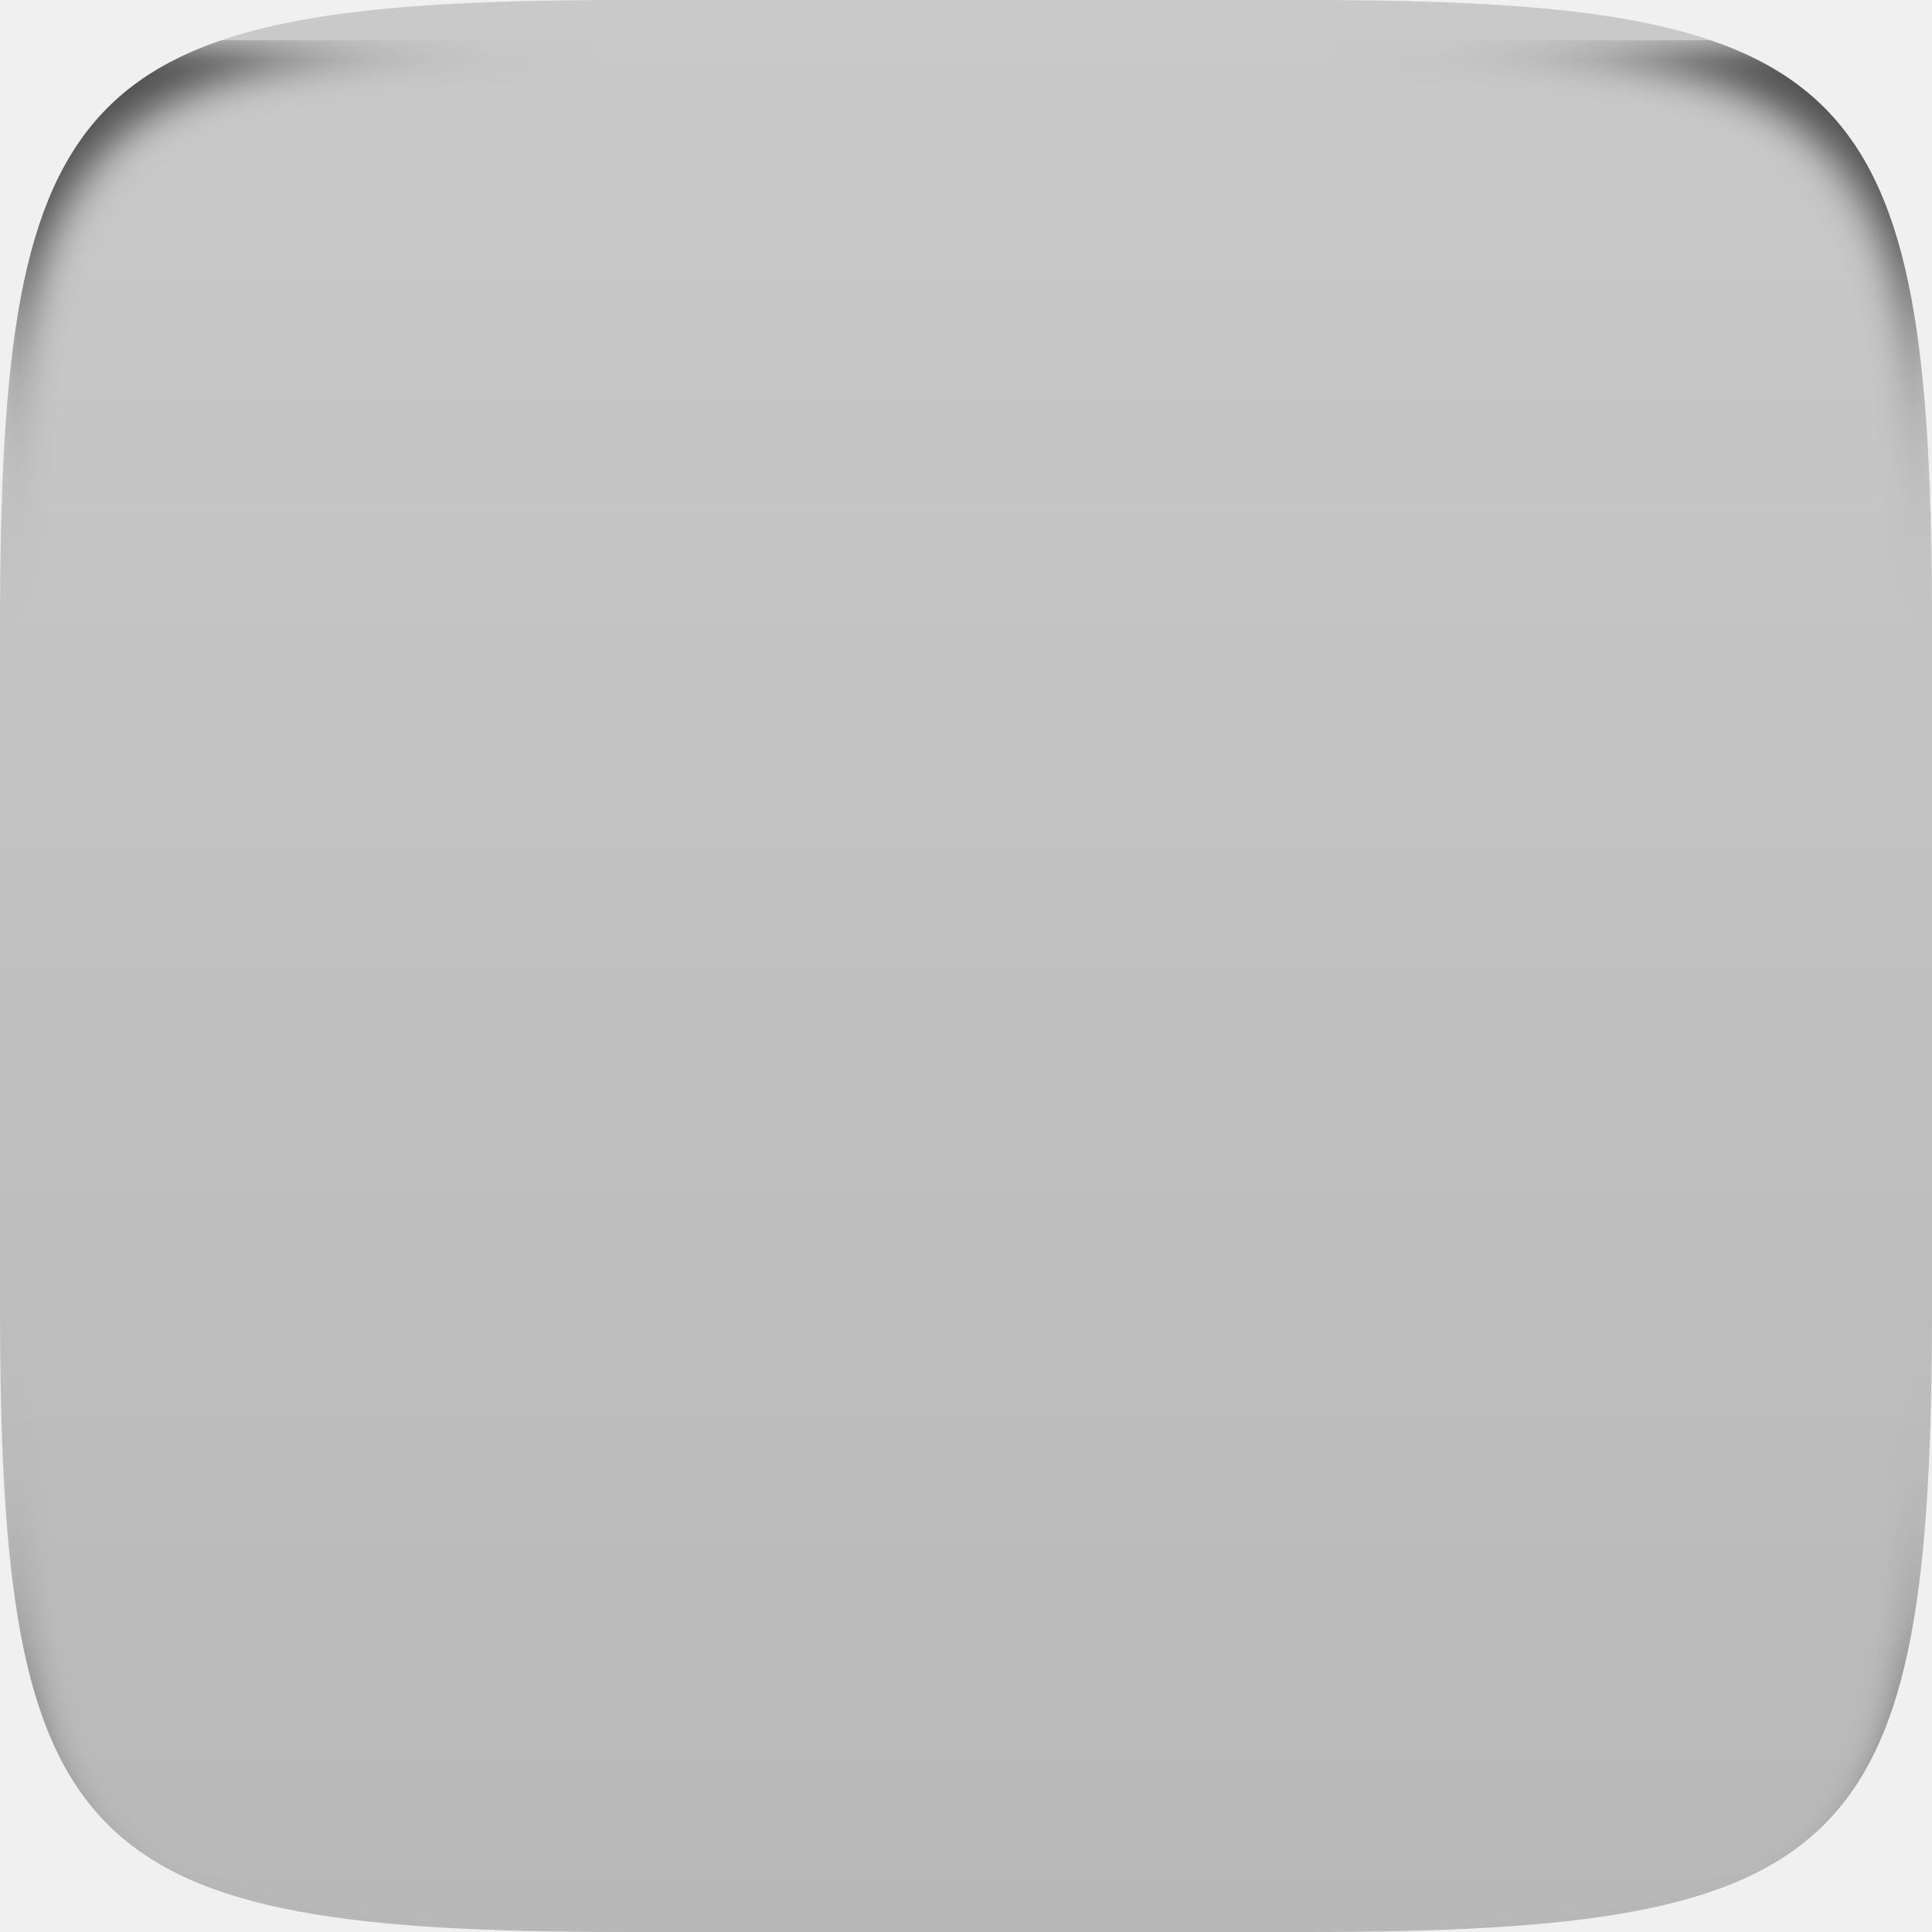
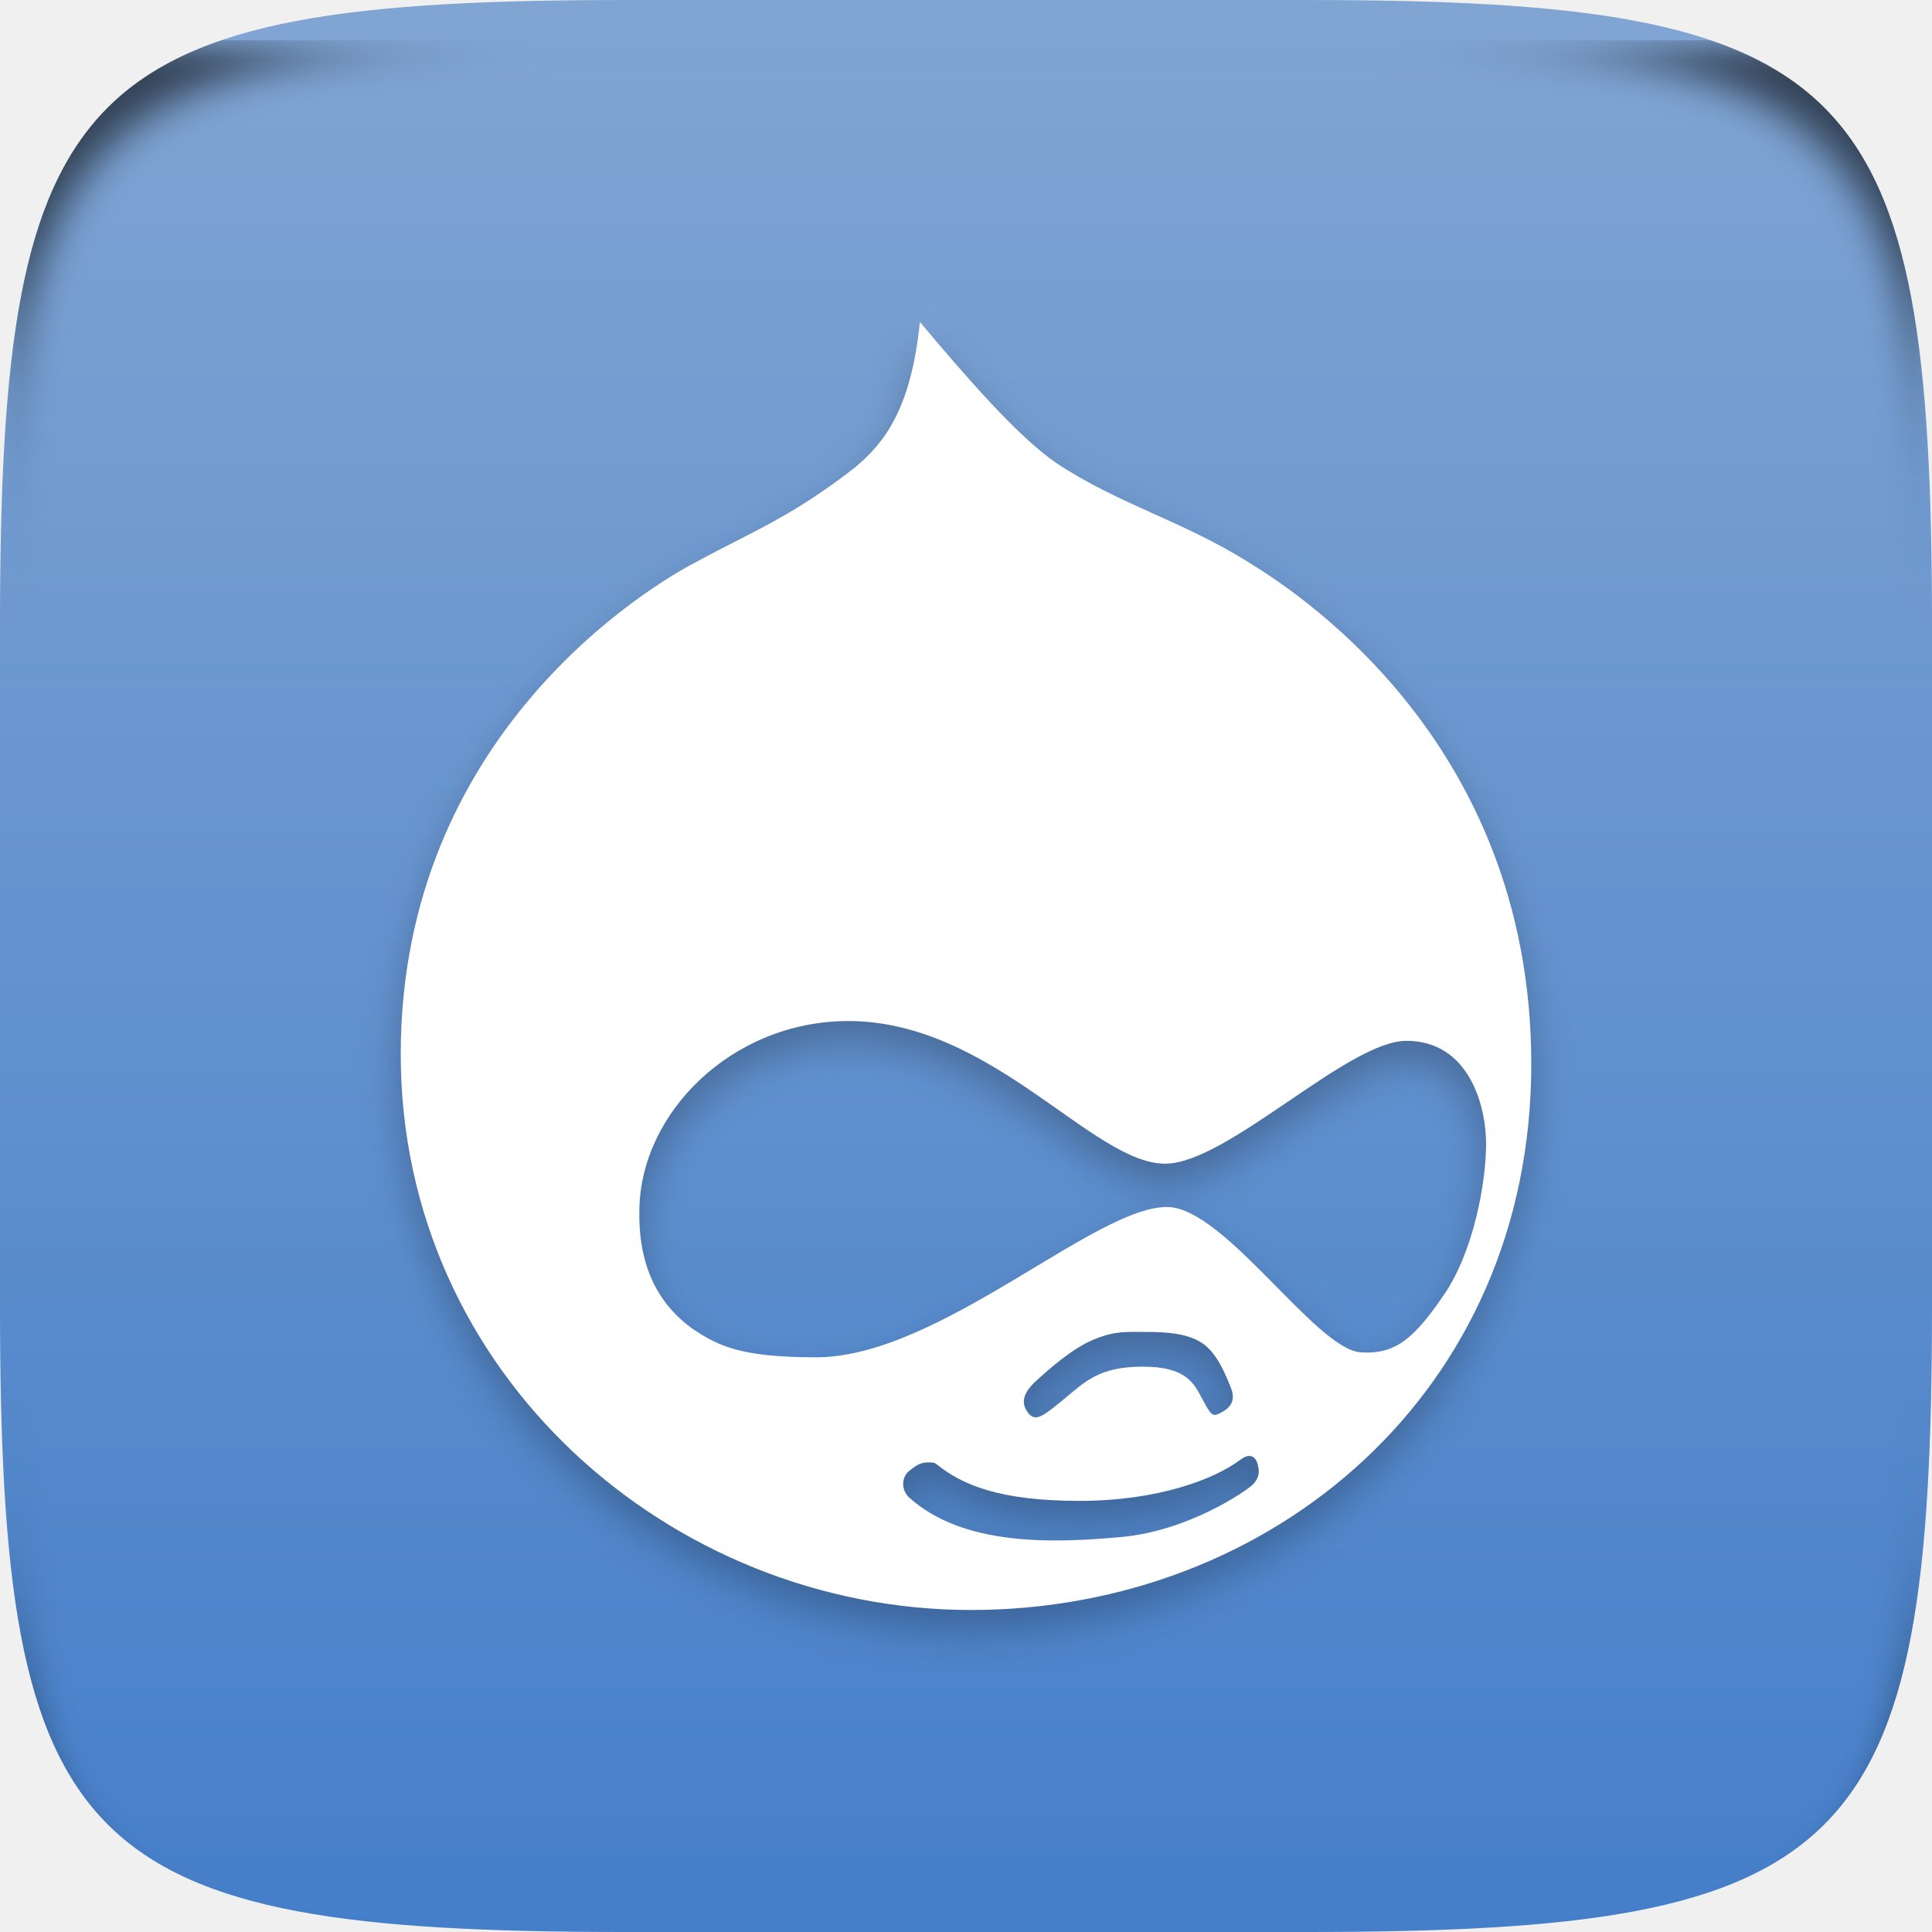
<svg xmlns="http://www.w3.org/2000/svg" xmlns:xlink="http://www.w3.org/1999/xlink" width="96" height="96" id="svg6517" version="1.1">
  <defs id="defs6519">
-     <linearGradient xlink:href="#Background" id="linearGradient6461" gradientUnits="userSpaceOnUse" x1="0" y1="970.295" x2="144" y2="970.295" gradientTransform="matrix(0,-0.6666667,0.6660448,0,-866.2599,731.2908)" />
+     <linearGradient xlink:href="#Background" id="linearGradient6461" gradientUnits="userSpaceOnUse" x1="1.5e-05" y1="970.295" x2="144.153" y2="970.295" gradientTransform="matrix(0,-0.6666667,0.6660448,0,-866.2599,731.2908)" />
    <linearGradient id="Background">
-       <stop id="stop4178" offset="0" style="stop-color:#b8b8b8;stop-opacity:1" />
-       <stop id="stop4180" offset="1" style="stop-color:#c9c9c9;stop-opacity:1" />
+       <stop id="stop4178" offset="0" style="stop-color:#457fca;stop-opacity:1" />
+       <stop id="stop4180" offset="1" style="stop-color:#81a5d3;stop-opacity:1" />
    </linearGradient>
    <filter style="color-interpolation-filters:sRGB;" id="filter1121">
      <feFlood flood-opacity="0.6" flood-color="rgb(0,0,0)" result="flood" id="feFlood1123" />
      <feComposite in="flood" in2="SourceGraphic" operator="out" result="composite1" id="feComposite1125" />
      <feGaussianBlur in="composite1" stdDeviation="1" result="blur" id="feGaussianBlur1127" />
      <feOffset dx="0" dy="2" result="offset" id="feOffset1129" />
      <feComposite in="offset" in2="SourceGraphic" operator="atop" result="composite2" id="feComposite1131" />
    </filter>
    <filter style="color-interpolation-filters:sRGB;" id="filter950">
      <feFlood flood-opacity="0.25" flood-color="rgb(0,0,0)" result="flood" id="feFlood952" />
      <feComposite in="flood" in2="SourceGraphic" operator="in" result="composite1" id="feComposite954" />
      <feGaussianBlur in="composite1" stdDeviation="1" result="blur" id="feGaussianBlur956" />
      <feOffset dx="0" dy="1" result="offset" id="feOffset958" />
      <feComposite in="SourceGraphic" in2="offset" operator="over" result="composite2" id="feComposite960" />
    </filter>
    <clipPath clipPathUnits="userSpaceOnUse" id="clipPath873">
      <g transform="matrix(0,-0.6666667,0.6660448,0,-258.2599,677)" id="g875" style="fill:#ff00ff;fill-opacity:1;stroke:none;display:inline">
        <path style="fill:#ff00ff;fill-opacity:1;stroke:none;display:inline" d="m 46.703,898.228 50.595,0 C 138.162,898.228 144,904.065 144,944.926 l 0,50.738 c 0,40.861 -5.838,46.698 -46.703,46.698 l -50.595,0 C 5.838,1042.362 0,1036.525 0,995.664 L 0,944.926 C 0,904.065 5.838,898.228 46.703,898.228 Z" id="path877" />
      </g>
    </clipPath>
    <filter id="filter891">
      <feGaussianBlur stdDeviation="0.72" id="feGaussianBlur893" />
    </filter>
  </defs>
  <g id="layer1" transform="translate(268,-635.2908)" style="display:inline">
-     <path style="fill:url(#linearGradient6461);fill-opacity:1;stroke:none;display:inline;filter:url(#filter1121)" d="m -268,700.156 0,-33.73 c 0,-27.243 3.888,-31.135 31.103,-31.135 l 33.794,0 c 27.215,0 31.103,3.892 31.103,31.135 l 0,33.73 c 0,27.243 -3.888,31.135 -31.103,31.135 l -33.794,0 C -264.112,731.291 -268,727.399 -268,700.156 Z" id="path6455" />
+     <path style="fill:url(#linearGradient6461);fill-opacity:1;stroke:none;display:inline;filter:url(#filter1121)" d="m -268,700.156 0,-33.73 c 0,-27.243 3.888,-31.135 31.103,-31.135 l 33.794,0 c 27.215,0 31.103,3.892 31.103,31.135 l 0,33.73 c 0,27.243 -3.888,31.135 -31.103,31.135 l -33.794,0 c -27.215,0 -31.103,-3.892 -31.103,-31.135 z" id="path6455" />
  </g>
-   <g id="layer3" style="display:inline" />
+   <g id="layer3" style="display:inline">
+     <path style="fill:#ffffff;fill-opacity:1;filter:url(#filter950)" id="Drupal" d="M 61.983,27.901 C 58.705,25.864 55.607,25.065 52.516,23.027 50.599,21.733 47.94,18.65 45.709,16 c -0.43,4.255 -1.73,5.985 -3.217,7.219 -3.15,2.462 -5.131,3.201 -7.856,4.683 -2.289,1.173 -14.724,8.568 -14.724,24.479 C 19.911,68.287 33.338,80 48.245,80 63.158,80 76.089,69.211 76.089,52.872 c 0,-16.34 -12.127,-23.738 -14.106,-24.97 z m 0.252,45.879 c -0.311,0.306 -3.157,2.28 -6.496,2.591 -3.342,0.306 -7.86,0.491 -10.58,-1.975 -0.432,-0.433 -0.312,-1.045 0,-1.291 0.309,-0.251 0.555,-0.437 0.929,-0.437 0.373,0 0.306,0 0.496,0.124 1.237,0.988 3.091,1.786 7.049,1.786 3.962,0 6.749,-1.104 7.984,-2.034 0.556,-0.43 0.804,-0.06 0.868,0.188 0.06,0.245 0.184,0.618 -0.248,1.048 z m -10.723,-5.19 c 0.681,-0.619 1.798,-1.606 2.85,-2.035 1.052,-0.433 1.603,-0.371 2.596,-0.371 0.988,0 2.044,0.062 2.784,0.559 0.74,0.494 1.176,1.6 1.419,2.212 0.25,0.621 0,0.988 -0.49,1.238 -0.431,0.244 -0.495,0.122 -0.929,-0.678 -0.43,-0.801 -0.802,-1.606 -2.969,-1.606 -2.164,0 -2.846,0.742 -3.898,1.606 -1.051,0.861 -1.424,1.171 -1.796,0.678 -0.371,-0.492 -0.247,-0.988 0.432,-1.603 z M 73.843,56.837 c 0,1.91 -0.617,5.362 -2.106,7.519 -1.48,2.161 -2.407,2.964 -4.146,2.839 -2.229,-0.188 -6.681,-7.092 -9.526,-7.218 -3.584,-0.122 -11.383,7.467 -17.51,7.467 -3.713,0 -4.823,-0.555 -6.059,-1.36 -1.859,-1.295 -2.788,-3.267 -2.726,-5.981 0.066,-4.812 4.577,-9.308 10.272,-9.368 7.234,-0.064 12.252,7.146 15.898,7.088 3.096,-0.058 9.038,-6.105 11.945,-6.105 3.092,0 3.958,3.201 3.958,5.119 z" />
+   </g>
  <g id="layer2" style="display:none">
    <g style="display:inline" transform="translate(-340,-581)" id="g4394" clip-path="none">
      <g id="g855">
        <g id="g870" clip-path="url(#clipPath873)" style="opacity:0.6;filter:url(#filter891)">
-           <path transform="matrix(1.499999,0,0,1.499999,-29.99979,-237.5428)" d="m 264,552.362 a 12,12 0 1 1 -24,0 A 12,12 0 1 1 264,552.362 Z" id="path844" style="color:#000000;fill:#000000;fill-opacity:1;fill-rule:nonzero;stroke:none;stroke-width:4;marker:none;visibility:visible;display:inline;overflow:visible;enable-background:accumulate" />
+           <path transform="matrix(1.499999,0,0,1.499999,-29.99979,-237.5428)" d="m 264,552.362 a 12,12 0 1 1 -24,0 12,12 0 1 1 24,0 z" id="path844" style="color:#000000;fill:#000000;fill-opacity:1;fill-rule:nonzero;stroke:none;stroke-width:4;marker:none;visibility:visible;display:inline;overflow:visible;enable-background:accumulate" />
        </g>
        <g id="g862">
-           <path style="color:#000000;fill:#f5f5f5;fill-opacity:1;fill-rule:nonzero;stroke:none;stroke-width:4;marker:none;visibility:visible;display:inline;overflow:visible;enable-background:accumulate" id="path4398" d="m 264,552.362 a 12,12 0 1 1 -24,0 A 12,12 0 1 1 264,552.362 Z" transform="matrix(1.499999,0,0,1.499999,-29.99979,-238.5428)" />
-           <path transform="matrix(1.25,0,0,1.25,33,-100.4527)" d="m 264,552.362 a 12,12 0 1 1 -24,0 A 12,12 0 1 1 264,552.362 Z" id="path4400" style="color:#000000;fill:#dd4814;fill-opacity:1;fill-rule:nonzero;stroke:none;stroke-width:4;marker:none;visibility:visible;display:inline;overflow:visible;enable-background:accumulate" />
-           <path style="color:#000000;fill:#f5f5f5;fill-opacity:1;fill-rule:nonzero;stroke:none;stroke-width:3;marker:none;visibility:visible;display:inline;overflow:visible;enable-background:accumulate" id="path4459" d="m 669.817,595.777 c -0.391,0.226 -3.626,-1.903 -4.076,-1.951 -0.449,-0.047 -4.057,1.363 -4.392,1.061 -0.336,-0.302 0.69,-4.037 0.596,-4.479 -0.094,-0.442 -2.55,-3.437 -2.366,-3.85 0.184,-0.413 4.053,-0.592 4.444,-0.818 0.391,-0.226 2.481,-3.487 2.93,-3.44 0.449,0.047 1.815,3.671 2.151,3.974 0.336,0.302 4.083,1.282 4.177,1.724 0.094,0.442 -2.931,2.861 -3.115,3.274 C 669.982,591.684 670.209,595.551 669.817,595.777 Z" transform="matrix(1.511423,-0.1636638,0.1636638,1.511423,-755.3735,-191.9365)" />
+           <path style="color:#000000;fill:#f5f5f5;fill-opacity:1;fill-rule:nonzero;stroke:none;stroke-width:4;marker:none;visibility:visible;display:inline;overflow:visible;enable-background:accumulate" id="path4398" d="m 264,552.362 a 12,12 0 1 1 -24,0 12,12 0 1 1 24,0 z" transform="matrix(1.499999,0,0,1.499999,-29.99979,-238.5428)" />
+           <path transform="matrix(1.25,0,0,1.25,33,-100.4527)" d="m 264,552.362 a 12,12 0 1 1 -24,0 12,12 0 1 1 24,0 z" id="path4400" style="color:#000000;fill:#dd4814;fill-opacity:1;fill-rule:nonzero;stroke:none;stroke-width:4;marker:none;visibility:visible;display:inline;overflow:visible;enable-background:accumulate" />
+           <path style="color:#000000;fill:#f5f5f5;fill-opacity:1;fill-rule:nonzero;stroke:none;stroke-width:3;marker:none;visibility:visible;display:inline;overflow:visible;enable-background:accumulate" id="path4459" d="m 669.817,595.777 c -0.391,0.226 -3.626,-1.903 -4.076,-1.951 -0.449,-0.047 -4.057,1.363 -4.392,1.061 -0.336,-0.302 0.69,-4.037 0.596,-4.479 -0.094,-0.442 -2.55,-3.437 -2.366,-3.85 0.184,-0.413 4.053,-0.592 4.444,-0.818 0.391,-0.226 2.481,-3.487 2.93,-3.44 0.449,0.047 1.815,3.671 2.151,3.974 0.336,0.302 4.083,1.282 4.177,1.724 0.094,0.442 -2.931,2.861 -3.115,3.274 -0.184,0.413 0.043,4.279 -0.349,4.505 z" transform="matrix(1.511423,-0.1636638,0.1636638,1.511423,-755.3735,-191.9365)" />
        </g>
      </g>
    </g>
  </g>
</svg>
